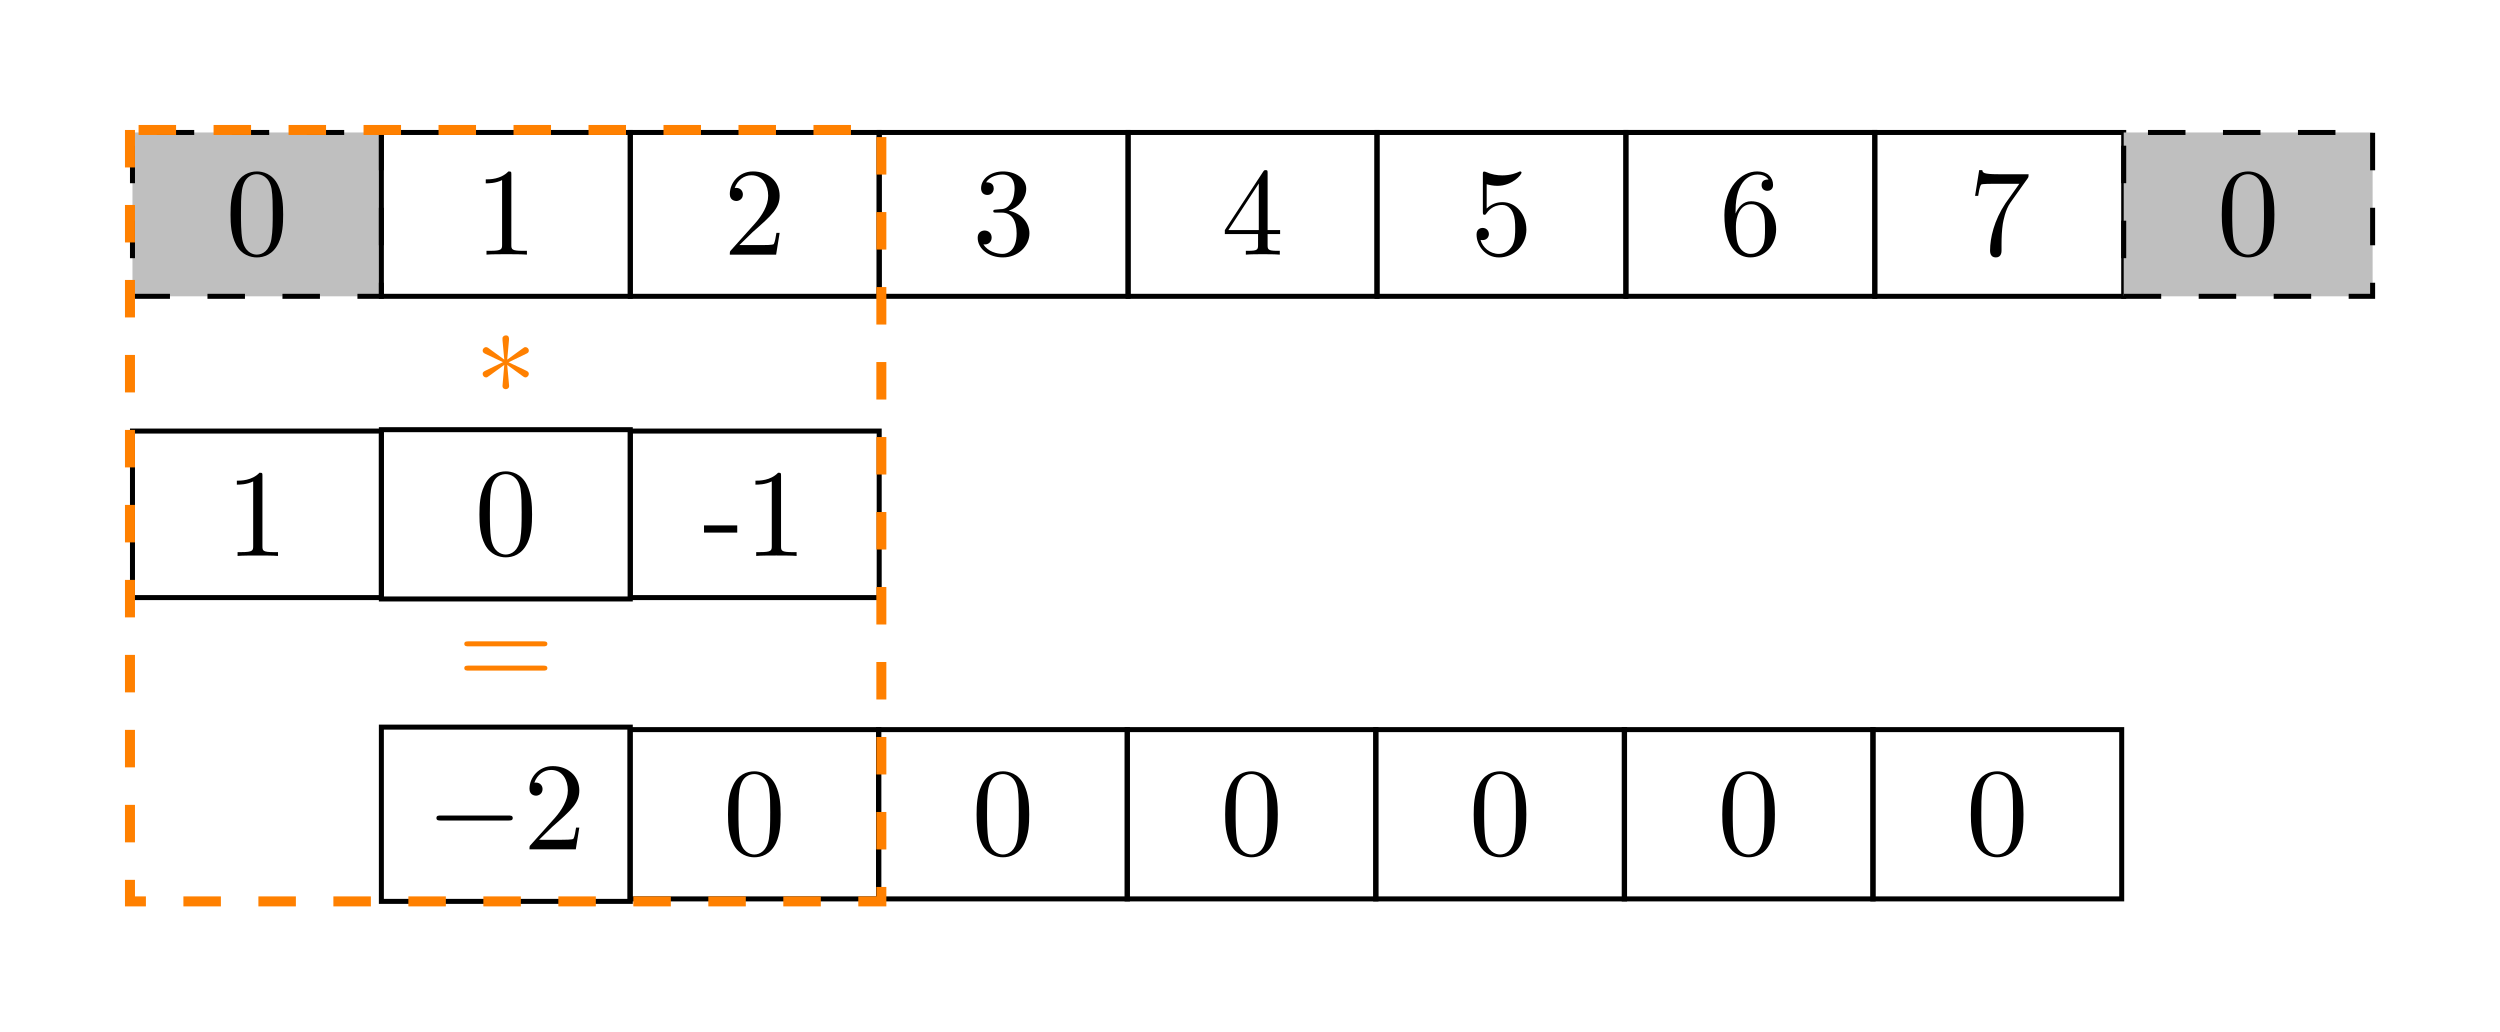
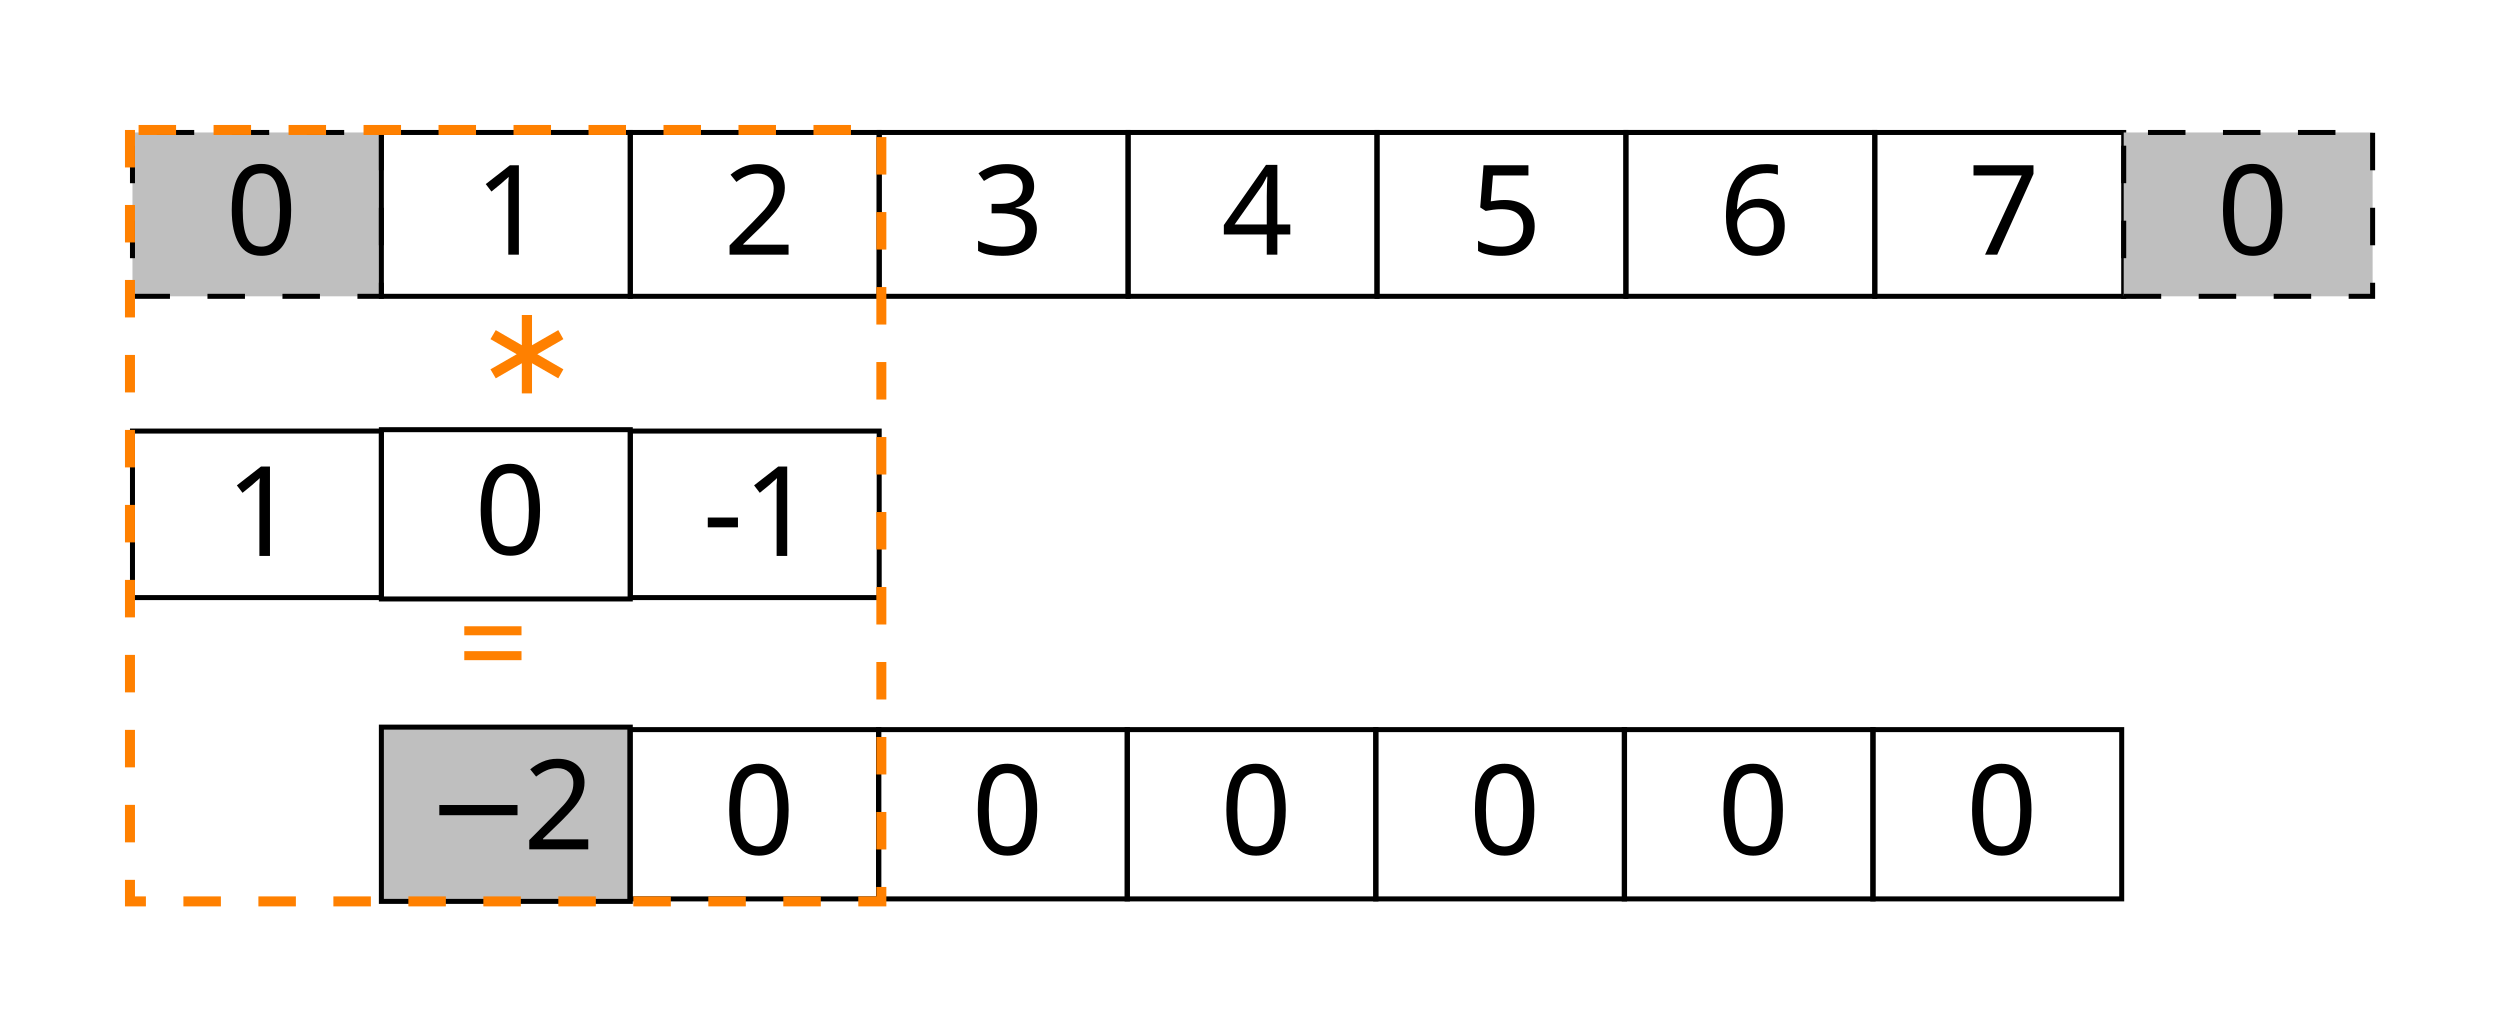
- <svg xmlns="http://www.w3.org/2000/svg" version="1.1" id="svg1" width="265.733" height="109.627" viewBox="0 0 265.733 109.627">
-   <defs id="defs1" />
-   <g id="g1">
-     <path id="path1" d="M -9.921,-6.531 H 9.921 V 6.531 H -9.921 Z" style="fill:#bfbfbf;fill-opacity:1;fill-rule:nonzero;stroke:#000000;stroke-width:0.399;stroke-linecap:butt;stroke-linejoin:miter;stroke-miterlimit:10;stroke-dasharray:2.989, 2.989;stroke-dashoffset:0;stroke-opacity:1" transform="matrix(1.333333,0,0,-1.333333,27.30933,22.788)" />
-     <path id="path2" d="m 4.582,-3.189 c 0,-0.797 -0.047,-1.594 -0.398,-2.332 -0.457,-0.961 -1.277,-1.113 -1.688,-1.113 -0.598,0 -1.336,0.258 -1.734,1.184 -0.328,0.691 -0.375,1.465 -0.375,2.262 0,0.75 0.047,1.641 0.445,2.402 0.434,0.809 1.16,1.008 1.652,1.008 0.539,0 1.289,-0.211 1.734,-1.16 C 4.535,-1.63 4.582,-2.404 4.582,-3.189 Z m -2.098,3.187 c -0.387,0 -0.984,-0.246 -1.16,-1.207 -0.105,-0.598 -0.105,-1.512 -0.105,-2.098 0,-0.645 0,-1.301 0.082,-1.84 0.188,-1.184 0.926,-1.266 1.184,-1.266 0.328,0 0.984,0.176 1.172,1.16 0.094,0.562 0.094,1.312 0.094,1.945 0,0.75 0,1.418 -0.105,2.062 -0.152,0.937 -0.715,1.242 -1.16,1.242 z m 0,0" style="fill:#000000;fill-opacity:1;fill-rule:nonzero;stroke:none" aria-label="0" transform="matrix(1.333333,0,0,1.333333,23.988,27.068)" />
-     <path id="path3" d="M 9.921,-6.531 H 29.764 V 6.531 H 9.921 Z" style="fill:none;stroke:#000000;stroke-width:0.399;stroke-linecap:butt;stroke-linejoin:miter;stroke-miterlimit:10;stroke-dasharray:none;stroke-opacity:1" transform="matrix(1.333333,0,0,-1.333333,27.30933,22.788)" />
-     <path id="path4" d="m 2.93,-6.376 c 0,-0.234 0,-0.258 -0.234,-0.258 -0.609,0.633 -1.488,0.633 -1.805,0.633 v 0.316 c 0.199,0 0.785,0 1.301,-0.258 v 5.156 c 0,0.352 -0.035,0.48 -0.926,0.48 H 0.949 v 0.305 C 1.301,-0.036 2.156,-0.036 2.555,-0.036 c 0.398,0 1.266,0 1.617,0.035 v -0.305 H 3.855 c -0.902,0 -0.926,-0.117 -0.926,-0.48 z m 0,0" style="fill:#000000;fill-opacity:1;fill-rule:nonzero;stroke:none" aria-label="1" transform="matrix(1.333333,0,0,1.333333,50.44533,27.068)" />
-     <path id="path5" d="M 29.764,-6.531 H 49.607 V 6.531 H 29.764 Z" style="fill:none;stroke:#000000;stroke-width:0.399;stroke-linecap:butt;stroke-linejoin:miter;stroke-miterlimit:10;stroke-dasharray:none;stroke-opacity:1" transform="matrix(1.333333,0,0,-1.333333,27.30933,22.788)" />
-     <path id="path6" d="M 1.265,-0.763 2.32,-1.794 c 1.559,-1.371 2.156,-1.91 2.156,-2.906 0,-1.137 -0.902,-1.934 -2.121,-1.934 -1.125,0 -1.852,0.914 -1.852,1.805 0,0.551 0.492,0.551 0.527,0.551 0.164,0 0.516,-0.117 0.516,-0.527 0,-0.258 -0.188,-0.516 -0.527,-0.516 -0.082,0 -0.105,0 -0.129,0.012 C 1.113,-5.954 1.652,-6.329 2.226,-6.329 c 0.914,0 1.336,0.809 1.336,1.629 0,0.797 -0.492,1.582 -1.043,2.203 L 0.609,-0.364 C 0.504,-0.259 0.504,-0.236 0.504,-0.001 H 4.195 l 0.281,-1.734 H 4.219 c -0.047,0.305 -0.117,0.738 -0.211,0.891 -0.07,0.082 -0.727,0.082 -0.949,0.082 z m 0,0" style="fill:#000000;fill-opacity:1;fill-rule:nonzero;stroke:none" aria-label="2" transform="matrix(1.333333,0,0,1.333333,76.90267,27.068)" />
-     <path id="path7" d="M 49.607,-6.531 H 69.449 V 6.531 H 49.607 Z" style="fill:none;stroke:#000000;stroke-width:0.399;stroke-linecap:butt;stroke-linejoin:miter;stroke-miterlimit:10;stroke-dasharray:none;stroke-opacity:1" transform="matrix(1.333333,0,0,-1.333333,27.30933,22.788)" />
-     <path id="path8" d="m 2.895,-3.505 c 0.809,-0.27 1.395,-0.973 1.395,-1.758 0,-0.82 -0.879,-1.371 -1.84,-1.371 -1.008,0 -1.758,0.598 -1.758,1.348 0,0.34 0.211,0.527 0.504,0.527 0.305,0 0.504,-0.223 0.504,-0.516 0,-0.492 -0.469,-0.492 -0.609,-0.492 0.305,-0.492 0.961,-0.621 1.324,-0.621 0.41,0 0.949,0.223 0.949,1.113 0,0.129 -0.012,0.703 -0.27,1.137 -0.305,0.48 -0.645,0.516 -0.891,0.516 -0.082,0.012 -0.316,0.035 -0.387,0.035 -0.082,0.012 -0.152,0.023 -0.152,0.117 0,0.117 0.07,0.117 0.234,0.117 h 0.445 c 0.809,0 1.184,0.668 1.184,1.652 0,1.348 -0.691,1.641 -1.125,1.641 -0.434,0 -1.172,-0.176 -1.523,-0.762 0.352,0.059 0.656,-0.164 0.656,-0.539 0,-0.363 -0.27,-0.562 -0.562,-0.562 -0.234,0 -0.551,0.141 -0.551,0.574 0,0.914 0.926,1.57 2.004,1.57 1.219,0 2.121,-0.914 2.121,-1.922 0,-0.82 -0.621,-1.594 -1.652,-1.805 z m 0,0" style="fill:#000000;fill-opacity:1;fill-rule:nonzero;stroke:none" aria-label="3" transform="matrix(1.333333,0,0,1.333333,103.3587,27.068)" />
-     <path id="path9" d="M 69.449,-6.531 H 89.292 V 6.531 H 69.449 Z" style="fill:none;stroke:#000000;stroke-width:0.399;stroke-linecap:butt;stroke-linejoin:miter;stroke-miterlimit:10;stroke-dasharray:none;stroke-opacity:1" transform="matrix(1.333333,0,0,-1.333333,27.30933,22.788)" />
-     <path id="path10" d="m 2.93,-1.642 v 0.867 c 0,0.352 -0.023,0.469 -0.762,0.469 H 1.957 v 0.305 c 0.41,-0.035 0.938,-0.035 1.348,-0.035 0.422,0 0.949,0 1.359,0.035 v -0.305 H 4.453 c -0.738,0 -0.762,-0.117 -0.762,-0.469 V -1.642 H 4.688 V -1.958 H 3.692 v -4.523 c 0,-0.199 0,-0.258 -0.152,-0.258 -0.094,0 -0.117,0 -0.199,0.117 l -3.059,4.664 v 0.316 z m 0.059,-0.316 H 0.563 L 2.989,-5.673 Z m 0,0" style="fill:#000000;fill-opacity:1;fill-rule:nonzero;stroke:none" aria-label="4" transform="matrix(1.333333,0,0,1.333333,129.816,27.068)" />
-     <path id="path11" d="m 89.292,-6.531 h 19.843 V 6.531 H 89.292 Z" style="fill:none;stroke:#000000;stroke-width:0.399;stroke-linecap:butt;stroke-linejoin:miter;stroke-miterlimit:10;stroke-dasharray:none;stroke-opacity:1" transform="matrix(1.333333,0,0,-1.333333,27.30933,22.788)" />
-     <path id="path12" d="m 4.477,-2.005 c 0,-1.184 -0.82,-2.18 -1.898,-2.18 -0.48,0 -0.902,0.164 -1.266,0.504 v -1.934 c 0.199,0.059 0.527,0.129 0.844,0.129 1.23,0 1.934,-0.914 1.934,-1.043 0,-0.059 -0.035,-0.105 -0.105,-0.105 -0.012,0 -0.035,0 -0.082,0.023 -0.199,0.094 -0.68,0.293 -1.348,0.293 -0.398,0 -0.855,-0.07 -1.324,-0.281 -0.082,-0.023 -0.105,-0.023 -0.129,-0.023 -0.094,0 -0.094,0.082 -0.094,0.234 v 2.953 c 0,0.176 0,0.258 0.141,0.258 0.07,0 0.082,-0.035 0.129,-0.094 0.105,-0.152 0.48,-0.691 1.277,-0.691 0.527,0 0.773,0.457 0.855,0.633 0.152,0.375 0.176,0.762 0.176,1.254 0,0.352 0,0.949 -0.234,1.371 -0.246,0.387 -0.609,0.645 -1.066,0.645 -0.727,0 -1.301,-0.527 -1.465,-1.113 0.023,0.012 0.059,0.012 0.164,0.012 0.328,0 0.504,-0.246 0.504,-0.48 0,-0.246 -0.176,-0.492 -0.504,-0.492 -0.141,0 -0.48,0.07 -0.48,0.527 0,0.855 0.68,1.828 1.793,1.828 1.16,0 2.18,-0.961 2.18,-2.227 z m 0,0" style="fill:#000000;fill-opacity:1;fill-rule:nonzero;stroke:none" aria-label="5" transform="matrix(1.333333,0,0,1.333333,156.2733,27.068)" />
-     <path id="path13" d="M 109.135,-6.531 H 128.977 V 6.531 h -19.843 z" style="fill:none;stroke:#000000;stroke-width:0.399;stroke-linecap:butt;stroke-linejoin:miter;stroke-miterlimit:10;stroke-dasharray:none;stroke-opacity:1" transform="matrix(1.333333,0,0,-1.333333,27.30933,22.788)" />
-     <path id="path14" d="m 1.313,-3.271 v -0.234 c 0,-2.52 1.242,-2.883 1.746,-2.883 0.234,0 0.656,0.059 0.879,0.398 -0.152,0 -0.551,0 -0.551,0.445 0,0.316 0.234,0.457 0.457,0.457 0.164,0 0.457,-0.082 0.457,-0.469 0,-0.598 -0.434,-1.078 -1.266,-1.078 -1.277,0 -2.613,1.289 -2.613,3.48 0,2.66 1.148,3.375 2.074,3.375 1.113,0 2.051,-0.938 2.051,-2.25 0,-1.266 -0.879,-2.227 -1.992,-2.227 -0.668,0 -1.043,0.504 -1.242,0.984 z m 1.184,3.211 c -0.621,0 -0.926,-0.598 -0.984,-0.75 C 1.337,-1.279 1.337,-2.075 1.337,-2.251 c 0,-0.773 0.316,-1.77 1.219,-1.77 0.152,0 0.609,0 0.926,0.609 0.176,0.375 0.176,0.879 0.176,1.371 0,0.48 0,0.973 -0.164,1.336 -0.305,0.598 -0.762,0.645 -0.996,0.645 z m 0,0" style="fill:#000000;fill-opacity:1;fill-rule:nonzero;stroke:none" aria-label="6" transform="matrix(1.333333,0,0,1.333333,182.7293,27.068)" />
-     <path id="path15" d="m 128.977,-6.531 h 19.843 V 6.531 H 128.977 Z" style="fill:none;stroke:#000000;stroke-width:0.399;stroke-linecap:butt;stroke-linejoin:miter;stroke-miterlimit:10;stroke-dasharray:none;stroke-opacity:1" transform="matrix(1.333333,0,0,-1.333333,27.30933,22.788)" />
-     <path id="path16" d="M 4.747,-6.072 C 4.829,-6.189 4.829,-6.212 4.829,-6.411 H 2.415 c -1.219,0 -1.242,-0.129 -1.277,-0.328 H 0.891 l -0.328,2.051 h 0.246 c 0.023,-0.152 0.117,-0.785 0.246,-0.902 0.07,-0.059 0.844,-0.059 0.973,-0.059 h 2.062 C 3.985,-5.486 3.2,-4.407 2.977,-4.079 c -0.891,1.348 -1.219,2.73 -1.219,3.75 0,0.094 0,0.551 0.457,0.551 0.457,0 0.457,-0.457 0.457,-0.551 v -0.504 c 0,-0.551 0.023,-1.102 0.105,-1.641 0.047,-0.223 0.176,-1.078 0.621,-1.699 z m 0,0" style="fill:#000000;fill-opacity:1;fill-rule:nonzero;stroke:none" aria-label="7" transform="matrix(1.333333,0,0,1.333333,209.1867,27.068)" />
-     <path id="path17" d="m 148.82,-6.531 h 19.843 V 6.531 h -19.843 z" style="fill:#bfbfbf;fill-opacity:1;fill-rule:nonzero;stroke:#000000;stroke-width:0.399;stroke-linecap:butt;stroke-linejoin:miter;stroke-miterlimit:10;stroke-dasharray:2.989, 2.989;stroke-dashoffset:0;stroke-opacity:1" transform="matrix(1.333333,0,0,-1.333333,27.30933,22.788)" />
-     <path id="path18" d="m 4.582,-3.189 c 0,-0.797 -0.047,-1.594 -0.398,-2.332 -0.457,-0.961 -1.277,-1.113 -1.688,-1.113 -0.598,0 -1.336,0.258 -1.734,1.184 -0.328,0.691 -0.375,1.465 -0.375,2.262 0,0.75 0.047,1.641 0.445,2.402 0.434,0.809 1.16,1.008 1.652,1.008 0.539,0 1.289,-0.211 1.734,-1.16 C 4.536,-1.63 4.582,-2.404 4.582,-3.189 Z m -2.098,3.187 c -0.387,0 -0.984,-0.246 -1.16,-1.207 -0.105,-0.598 -0.105,-1.512 -0.105,-2.098 0,-0.645 0,-1.301 0.082,-1.84 0.188,-1.184 0.926,-1.266 1.184,-1.266 0.328,0 0.984,0.176 1.172,1.16 0.094,0.562 0.094,1.312 0.094,1.945 0,0.75 0,1.418 -0.105,2.062 -0.152,0.937 -0.715,1.242 -1.16,1.242 z m 0,0" style="fill:#000000;fill-opacity:1;fill-rule:nonzero;stroke:none" aria-label="0" transform="matrix(1.333333,0,0,1.333333,235.644,27.068)" />
-     <path id="path19" d="M -9.921,-30.549 H 9.921 v 13.276 H -9.921 Z" style="fill:none;stroke:#000000;stroke-width:0.399;stroke-linecap:butt;stroke-linejoin:miter;stroke-miterlimit:10;stroke-dasharray:none;stroke-opacity:1" transform="matrix(1.333333,0,0,-1.333333,27.30933,22.788)" />
-     <path id="path20" d="M 4.172,0.001 V -0.303 H 3.856 c -0.902,0 -0.926,-0.117 -0.926,-0.48 V -6.374 c 0,-0.234 0,-0.258 -0.234,-0.258 -0.609,0.633 -1.488,0.633 -1.805,0.633 v 0.316 c 0.199,0 0.785,0 1.301,-0.258 v 5.156 c 0,0.352 -0.035,0.48 -0.926,0.48 H 0.949 V 0.001 C 1.301,-0.034 2.156,-0.034 2.555,-0.034 c 0.398,0 1.266,0 1.617,0.035 z m 0,0" style="fill:#000000;fill-opacity:1;fill-rule:nonzero;stroke:none" aria-label="1" transform="matrix(1.333333,0,0,1.333333,23.988,59.092)" />
-     <path id="path21" d="m 9.921,-30.658 h 19.843 v 13.495 H 9.921 Z" style="fill:none;stroke:#000000;stroke-width:0.399;stroke-linecap:butt;stroke-linejoin:miter;stroke-miterlimit:10;stroke-dasharray:none;stroke-opacity:1" transform="matrix(1.333333,0,0,-1.333333,27.30933,22.788)" />
-     <path id="path22" d="m 4.582,-3.189 c 0,-0.797 -0.047,-1.594 -0.398,-2.332 -0.457,-0.961 -1.277,-1.113 -1.688,-1.113 -0.598,0 -1.336,0.258 -1.734,1.184 -0.328,0.691 -0.375,1.465 -0.375,2.262 0,0.75 0.047,1.641 0.445,2.402 0.434,0.809 1.16,1.008 1.652,1.008 0.539,0 1.289,-0.211 1.734,-1.16 C 4.535,-1.63 4.582,-2.403 4.582,-3.189 Z M 3.75,-3.306 c 0,0.75 0,1.418 -0.105,2.062 -0.152,0.937 -0.715,1.242 -1.16,1.242 -0.387,0 -0.984,-0.246 -1.16,-1.207 -0.105,-0.598 -0.105,-1.512 -0.105,-2.098 0,-0.645 0,-1.301 0.082,-1.84 0.188,-1.184 0.926,-1.266 1.184,-1.266 0.328,0 0.984,0.176 1.172,1.16 0.094,0.562 0.094,1.312 0.094,1.945 z m 0,0" style="fill:#000000;fill-opacity:1;fill-rule:nonzero;stroke:none" aria-label="0" transform="matrix(1.333333,0,0,1.333333,50.44533,58.94667)" />
-     <path id="path23" d="m 29.764,-30.549 h 19.843 v 13.276 H 29.764 Z" style="fill:none;stroke:#000000;stroke-width:0.399;stroke-linecap:butt;stroke-linejoin:miter;stroke-miterlimit:10;stroke-dasharray:none;stroke-opacity:1" transform="matrix(1.333333,0,0,-1.333333,27.30933,22.788)" />
-     <path id="path24" d="M 2.754,-1.862 V -2.436 H 0.106 v 0.574 z m 4.734,1.863 V -0.303 H 7.172 c -0.902,0 -0.926,-0.117 -0.926,-0.48 V -6.374 c 0,-0.234 0,-0.258 -0.234,-0.258 -0.609,0.633 -1.488,0.633 -1.805,0.633 v 0.316 c 0.199,0 0.785,0 1.301,-0.258 v 5.156 c 0,0.352 -0.035,0.48 -0.926,0.48 H 4.266 v 0.305 c 0.352,-0.035 1.207,-0.035 1.605,-0.035 0.398,0 1.266,0 1.617,0.035 z m 0,0" style="fill:#000000;fill-opacity:1;fill-rule:nonzero;stroke:none" aria-label="-1" transform="matrix(1.333333,0,0,1.333333,74.69067,59.092)" />
-     <path id="path25" d="m 9.921,-54.767 h 19.843 v 13.892 H 9.921 Z" style="fill:none;stroke:#000000;stroke-width:0.399;stroke-linecap:butt;stroke-linejoin:miter;stroke-miterlimit:10;stroke-dasharray:none;stroke-opacity:1" transform="matrix(1.333333,0,0,-1.333333,27.30933,22.788)" />
-     <g id="g25" aria-label="−2" transform="matrix(1.333333,0,0,1.333333,45.28,90.276)">
-       <path id="path26" d="m 6.563,-2.296 c 0.176,0 0.352,0 0.352,-0.199 0,-0.199 -0.176,-0.199 -0.352,-0.199 h -5.391 c -0.164,0 -0.34,0 -0.34,0.199 0,0.199 0.176,0.199 0.34,0.199 z m 0,0" style="fill:#000000;fill-opacity:1;fill-rule:nonzero;stroke:none" />
-       <path id="path27" d="M 9.013,-0.761 10.067,-1.792 c 1.559,-1.371 2.156,-1.91 2.156,-2.906 0,-1.137 -0.902,-1.934 -2.121,-1.934 -1.125,0 -1.852,0.914 -1.852,1.805 0,0.551 0.492,0.551 0.527,0.551 0.164,0 0.516,-0.117 0.516,-0.527 0,-0.258 -0.188,-0.516 -0.527,-0.516 -0.082,0 -0.105,0 -0.129,0.012 0.223,-0.645 0.762,-1.02 1.336,-1.02 0.914,0 1.336,0.809 1.336,1.629 0,0.797 -0.492,1.582 -1.043,2.203 L 8.356,-0.362 C 8.251,-0.257 8.251,-0.233 8.251,0.001 h 3.691 l 0.281,-1.734 h -0.258 c -0.047,0.305 -0.117,0.738 -0.211,0.891 -0.07,0.082 -0.727,0.082 -0.949,0.082 z m 0,0" style="fill:#000000;fill-opacity:1;fill-rule:nonzero;stroke:none" />
+ <svg xmlns="http://www.w3.org/2000/svg" version="1.1" id="svg2" xml:space="preserve" width="265.733" height="109.627" viewBox="0 0 265.733 109.627">
+   <defs id="defs6" />
+   <g id="g8" transform="matrix(1.333333,0,0,-1.333333,0,109.6267)">
+     <g id="g10" transform="translate(72,10.22)">
+       <g id="g12" transform="translate(-51.518,54.909)">
+         <g id="g14">
+           <g id="g16" />
+           <g id="g18">
+             <g id="g20">
+               <g id="g22">
+                 <path d="M -9.921,-6.531 H 9.921 V 6.531 H -9.921 Z" style="fill:#bfbfbf;fill-opacity:1;fill-rule:nonzero;stroke:#000000;stroke-width:0.399;stroke-linecap:butt;stroke-linejoin:miter;stroke-miterlimit:10;stroke-dasharray:2.989, 2.989;stroke-dashoffset:0;stroke-opacity:1" id="path24" />
+               </g>
+               <g id="g26">
+                 <g id="g28" transform="scale(-1)">
+                   <g id="g30" />
+                   <g id="g32" transform="rotate(180,-25.759,27.4545)">
+                     <g id="g34" />
+                     <g id="g36" transform="translate(-2.491,-3.21)">
+                       <text transform="matrix(1,0,0,-1,-51.518,54.909)" style="font-variant:normal;font-weight:normal;font-size:9.963px;font-family:CMR10;-inkscape-font-specification:CMR10;writing-mode:lr-tb;fill:#000000;fill-opacity:1;fill-rule:nonzero;stroke:none" id="text40">
+                         <tspan x="0" y="0" id="tspan38">0</tspan>
+                       </text>
+                     </g>
+                     <g id="g42" transform="translate(-51.518,54.909)" />
+                   </g>
+                 </g>
+               </g>
+             </g>
+             <g id="g44">
+               <path d="M 9.921,-6.531 H 29.764 V 6.531 H 9.921 Z" style="fill:none;stroke:#000000;stroke-width:0.399;stroke-linecap:butt;stroke-linejoin:miter;stroke-miterlimit:10;stroke-dasharray:none;stroke-opacity:1" id="path46" />
+               <g id="g48">
+                 <g id="g50" transform="scale(-1)">
+                   <g id="g52" />
+                   <g id="g54" transform="rotate(180,-25.759,27.4545)">
+                     <g id="g56" />
+                     <g id="g58" transform="translate(17.352,-3.21)">
+                       <text transform="matrix(1,0,0,-1,-51.518,54.909)" style="font-variant:normal;font-weight:normal;font-size:9.963px;font-family:CMR10;-inkscape-font-specification:CMR10;writing-mode:lr-tb;fill:#000000;fill-opacity:1;fill-rule:nonzero;stroke:none" id="text62">
+                         <tspan x="0" y="0" id="tspan60">1</tspan>
+                       </text>
+                     </g>
+                     <g id="g64" transform="translate(-51.518,54.909)" />
+                   </g>
+                 </g>
+               </g>
+             </g>
+             <g id="g66">
+               <path d="M 29.764,-6.531 H 49.607 V 6.531 H 29.764 Z" style="fill:none;stroke:#000000;stroke-width:0.399;stroke-linecap:butt;stroke-linejoin:miter;stroke-miterlimit:10;stroke-dasharray:none;stroke-opacity:1" id="path68" />
+               <g id="g70">
+                 <g id="g72" transform="scale(-1)">
+                   <g id="g74" />
+                   <g id="g76" transform="rotate(180,-25.759,27.4545)">
+                     <g id="g78" />
+                     <g id="g80" transform="translate(37.195,-3.21)">
+                       <text transform="matrix(1,0,0,-1,-51.518,54.909)" style="font-variant:normal;font-weight:normal;font-size:9.963px;font-family:CMR10;-inkscape-font-specification:CMR10;writing-mode:lr-tb;fill:#000000;fill-opacity:1;fill-rule:nonzero;stroke:none" id="text84">
+                         <tspan x="0" y="0" id="tspan82">2</tspan>
+                       </text>
+                     </g>
+                     <g id="g86" transform="translate(-51.518,54.909)" />
+                   </g>
+                 </g>
+               </g>
+             </g>
+             <g id="g88">
+               <path d="M 49.607,-6.531 H 69.449 V 6.531 H 49.607 Z" style="fill:none;stroke:#000000;stroke-width:0.399;stroke-linecap:butt;stroke-linejoin:miter;stroke-miterlimit:10;stroke-dasharray:none;stroke-opacity:1" id="path90" />
+               <g id="g92">
+                 <g id="g94" transform="scale(-1)">
+                   <g id="g96" />
+                   <g id="g98" transform="rotate(180,-25.759,27.4545)">
+                     <g id="g100" />
+                     <g id="g102" transform="translate(57.037,-3.21)">
+                       <text transform="matrix(1,0,0,-1,-51.518,54.909)" style="font-variant:normal;font-weight:normal;font-size:9.963px;font-family:CMR10;-inkscape-font-specification:CMR10;writing-mode:lr-tb;fill:#000000;fill-opacity:1;fill-rule:nonzero;stroke:none" id="text106">
+                         <tspan x="0" y="0" id="tspan104">3</tspan>
+                       </text>
+                     </g>
+                     <g id="g108" transform="translate(-51.518,54.909)" />
+                   </g>
+                 </g>
+               </g>
+             </g>
+             <g id="g110">
+               <path d="M 69.449,-6.531 H 89.292 V 6.531 H 69.449 Z" style="fill:none;stroke:#000000;stroke-width:0.399;stroke-linecap:butt;stroke-linejoin:miter;stroke-miterlimit:10;stroke-dasharray:none;stroke-opacity:1" id="path112" />
+               <g id="g114">
+                 <g id="g116" transform="scale(-1)">
+                   <g id="g118" />
+                   <g id="g120" transform="rotate(180,-25.759,27.4545)">
+                     <g id="g122" />
+                     <g id="g124" transform="translate(76.88,-3.21)">
+                       <text transform="matrix(1,0,0,-1,-51.518,54.909)" style="font-variant:normal;font-weight:normal;font-size:9.963px;font-family:CMR10;-inkscape-font-specification:CMR10;writing-mode:lr-tb;fill:#000000;fill-opacity:1;fill-rule:nonzero;stroke:none" id="text128">
+                         <tspan x="0" y="0" id="tspan126">4</tspan>
+                       </text>
+                     </g>
+                     <g id="g130" transform="translate(-51.518,54.909)" />
+                   </g>
+                 </g>
+               </g>
+             </g>
+             <g id="g132">
+               <path d="m 89.292,-6.531 h 19.843 V 6.531 H 89.292 Z" style="fill:none;stroke:#000000;stroke-width:0.399;stroke-linecap:butt;stroke-linejoin:miter;stroke-miterlimit:10;stroke-dasharray:none;stroke-opacity:1" id="path134" />
+               <g id="g136">
+                 <g id="g138" transform="scale(-1)">
+                   <g id="g140" />
+                   <g id="g142" transform="rotate(180,-25.759,27.4545)">
+                     <g id="g144" />
+                     <g id="g146" transform="translate(96.723,-3.21)">
+                       <text transform="matrix(1,0,0,-1,-51.518,54.909)" style="font-variant:normal;font-weight:normal;font-size:9.963px;font-family:CMR10;-inkscape-font-specification:CMR10;writing-mode:lr-tb;fill:#000000;fill-opacity:1;fill-rule:nonzero;stroke:none" id="text150">
+                         <tspan x="0" y="0" id="tspan148">5</tspan>
+                       </text>
+                     </g>
+                     <g id="g152" transform="translate(-51.518,54.909)" />
+                   </g>
+                 </g>
+               </g>
+             </g>
+             <g id="g154">
+               <path d="M 109.135,-6.531 H 128.977 V 6.531 h -19.843 z" style="fill:none;stroke:#000000;stroke-width:0.399;stroke-linecap:butt;stroke-linejoin:miter;stroke-miterlimit:10;stroke-dasharray:none;stroke-opacity:1" id="path156" />
+               <g id="g158">
+                 <g id="g160" transform="scale(-1)">
+                   <g id="g162" />
+                   <g id="g164" transform="rotate(180,-25.759,27.4545)">
+                     <g id="g166" />
+                     <g id="g168" transform="translate(116.565,-3.21)">
+                       <text transform="matrix(1,0,0,-1,-51.518,54.909)" style="font-variant:normal;font-weight:normal;font-size:9.963px;font-family:CMR10;-inkscape-font-specification:CMR10;writing-mode:lr-tb;fill:#000000;fill-opacity:1;fill-rule:nonzero;stroke:none" id="text172">
+                         <tspan x="0" y="0" id="tspan170">6</tspan>
+                       </text>
+                     </g>
+                     <g id="g174" transform="translate(-51.518,54.909)" />
+                   </g>
+                 </g>
+               </g>
+             </g>
+             <g id="g176">
+               <path d="m 128.977,-6.531 h 19.843 V 6.531 H 128.977 Z" style="fill:none;stroke:#000000;stroke-width:0.399;stroke-linecap:butt;stroke-linejoin:miter;stroke-miterlimit:10;stroke-dasharray:none;stroke-opacity:1" id="path178" />
+               <g id="g180">
+                 <g id="g182" transform="scale(-1)">
+                   <g id="g184" />
+                   <g id="g186" transform="rotate(180,-25.759,27.4545)">
+                     <g id="g188" />
+                     <g id="g190" transform="translate(136.408,-3.21)">
+                       <text transform="matrix(1,0,0,-1,-51.518,54.909)" style="font-variant:normal;font-weight:normal;font-size:9.963px;font-family:CMR10;-inkscape-font-specification:CMR10;writing-mode:lr-tb;fill:#000000;fill-opacity:1;fill-rule:nonzero;stroke:none" id="text194">
+                         <tspan x="0" y="0" id="tspan192">7</tspan>
+                       </text>
+                     </g>
+                     <g id="g196" transform="translate(-51.518,54.909)" />
+                   </g>
+                 </g>
+               </g>
+             </g>
+             <g id="g198">
+               <g id="g200">
+                 <path d="m 148.82,-6.531 h 19.843 V 6.531 h -19.843 z" style="fill:#bfbfbf;fill-opacity:1;fill-rule:nonzero;stroke:#000000;stroke-width:0.399;stroke-linecap:butt;stroke-linejoin:miter;stroke-miterlimit:10;stroke-dasharray:2.989, 2.989;stroke-dashoffset:0;stroke-opacity:1" id="path202" />
+               </g>
+               <g id="g204">
+                 <g id="g206" transform="scale(-1)">
+                   <g id="g208" />
+                   <g id="g210" transform="rotate(180,-25.759,27.4545)">
+                     <g id="g212" />
+                     <g id="g214" transform="translate(156.251,-3.21)">
+                       <text transform="matrix(1,0,0,-1,-51.518,54.909)" style="font-variant:normal;font-weight:normal;font-size:9.963px;font-family:CMR10;-inkscape-font-specification:CMR10;writing-mode:lr-tb;fill:#000000;fill-opacity:1;fill-rule:nonzero;stroke:none" id="text218">
+                         <tspan x="0" y="0" id="tspan216">0</tspan>
+                       </text>
+                     </g>
+                     <g id="g220" transform="translate(-51.518,54.909)" />
+                   </g>
+                 </g>
+               </g>
+             </g>
+             <g id="g222">
+               <path d="M -9.921,-30.549 H 9.921 v 13.276 H -9.921 Z" style="fill:none;stroke:#000000;stroke-width:0.399;stroke-linecap:butt;stroke-linejoin:miter;stroke-miterlimit:10;stroke-dasharray:none;stroke-opacity:1" id="path224" />
+               <g id="g226">
+                 <g id="g228" transform="scale(-1)">
+                   <g id="g230" />
+                   <g id="g232" transform="rotate(180,-25.759,27.4545)">
+                     <g id="g234" />
+                     <g id="g236" transform="translate(-2.491,-27.228)">
+                       <text transform="matrix(1,0,0,-1,-51.518,54.909)" style="font-variant:normal;font-size:9.963px;font-family:LMRoman10-Regular-Identity;-inkscape-font-specification:LMRoman10-Regular-Identity-H;writing-mode:lr-tb;fill:#000000;fill-opacity:1;fill-rule:nonzero;stroke:none" id="text240">
+                         <tspan x="0" y="0" id="tspan238">1</tspan>
+                       </text>
+                     </g>
+                     <g id="g242" transform="translate(-51.518,54.909)" />
+                   </g>
+                 </g>
+               </g>
+             </g>
+             <g id="g244">
+               <path d="m 9.921,-30.658 h 19.843 v 13.495 H 9.921 Z" style="fill:none;stroke:#000000;stroke-width:0.399;stroke-linecap:butt;stroke-linejoin:miter;stroke-miterlimit:10;stroke-dasharray:none;stroke-opacity:1" id="path246" />
+               <g id="g248">
+                 <g id="g250" transform="scale(-1)">
+                   <g id="g252" />
+                   <g id="g254" transform="rotate(180,-25.759,27.4545)">
+                     <g id="g256" />
+                     <g id="g258" transform="translate(17.352,-27.119)">
+                       <text transform="matrix(1,0,0,-1,-51.518,54.909)" style="font-variant:normal;font-size:9.963px;font-family:LMRoman10-Regular-Identity;-inkscape-font-specification:LMRoman10-Regular-Identity-H;writing-mode:lr-tb;fill:#000000;fill-opacity:1;fill-rule:nonzero;stroke:none" id="text262">
+                         <tspan x="0" y="0" id="tspan260">0</tspan>
+                       </text>
+                     </g>
+                     <g id="g264" transform="translate(-51.518,54.909)" />
+                   </g>
+                 </g>
+               </g>
+             </g>
+             <g id="g266">
+               <path d="m 29.764,-30.549 h 19.843 v 13.276 H 29.764 Z" style="fill:none;stroke:#000000;stroke-width:0.399;stroke-linecap:butt;stroke-linejoin:miter;stroke-miterlimit:10;stroke-dasharray:none;stroke-opacity:1" id="path268" />
+               <g id="g270">
+                 <g id="g272" transform="scale(-1)">
+                   <g id="g274" />
+                   <g id="g276" transform="rotate(180,-25.759,27.4545)">
+                     <g id="g278" />
+                     <g id="g280" transform="translate(35.536,-27.228)">
+                       <text transform="matrix(1,0,0,-1,-51.518,54.909)" style="font-variant:normal;font-size:9.963px;font-family:LMRoman10-Regular-Identity;-inkscape-font-specification:LMRoman10-Regular-Identity-H;writing-mode:lr-tb;fill:#000000;fill-opacity:1;fill-rule:nonzero;stroke:none" id="text284">
+                         <tspan x="0 3.318" y="0" id="tspan282">-1</tspan>
+                       </text>
+                     </g>
+                     <g id="g286" transform="translate(-51.518,54.909)" />
+                   </g>
+                 </g>
+               </g>
+             </g>
+             <g id="g288">
+               <g id="g290">
+                 <path d="m 9.921,-54.767 h 19.843 v 13.892 H 9.921 Z" style="fill:#bfbfbf;fill-opacity:1;fill-rule:nonzero;stroke:#000000;stroke-width:0.399;stroke-linecap:butt;stroke-linejoin:miter;stroke-miterlimit:10;stroke-dasharray:none;stroke-opacity:1" id="path292" />
+               </g>
+               <g id="g294">
+                 <g id="g296" transform="scale(-1)">
+                   <g id="g298" />
+                   <g id="g300" transform="rotate(180,-25.759,27.4545)">
+                     <g id="g302" />
+                     <g id="g304" transform="translate(13.478,-50.616)">
+                       <text transform="matrix(1,0,0,-1,-51.518,54.909)" style="font-style:italic;font-variant:normal;font-weight:normal;font-size:9.963px;font-family:CMSY10;-inkscape-font-specification:CMSY10;writing-mode:lr-tb;fill:#000000;fill-opacity:1;fill-rule:nonzero;stroke:none" id="text308">
+                         <tspan x="0" y="0" id="tspan306">−</tspan>
+                       </text>
+                       <text transform="matrix(1,0,0,-1,-43.77,54.909)" style="font-variant:normal;font-weight:normal;font-size:9.963px;font-family:CMR10;-inkscape-font-specification:CMR10;writing-mode:lr-tb;fill:#000000;fill-opacity:1;fill-rule:nonzero;stroke:none" id="text312">
+                         <tspan x="0" y="0" id="tspan310">2</tspan>
+                       </text>
+                     </g>
+                     <g id="g314" transform="translate(-51.518,54.909)" />
+                   </g>
+                 </g>
+               </g>
+             </g>
+             <g id="g316">
+               <path d="M 29.737,-54.569 H 49.58 v 13.495 H 29.737 Z" style="fill:none;stroke:#000000;stroke-width:0.399;stroke-linecap:butt;stroke-linejoin:miter;stroke-miterlimit:10;stroke-dasharray:none;stroke-opacity:1" id="path318" />
+               <g id="g320">
+                 <g id="g322" transform="scale(-1)">
+                   <g id="g324" />
+                   <g id="g326" transform="rotate(180,-25.759,27.4545)">
+                     <g id="g328" />
+                     <g id="g330" transform="translate(37.168,-51.029)">
+                       <text transform="matrix(1,0,0,-1,-51.518,54.909)" style="font-variant:normal;font-size:9.963px;font-family:LMRoman10-Regular-Identity;-inkscape-font-specification:LMRoman10-Regular-Identity-H;writing-mode:lr-tb;fill:#000000;fill-opacity:1;fill-rule:nonzero;stroke:none" id="text334">
+                         <tspan x="0" y="0" id="tspan332">0</tspan>
+                       </text>
+                     </g>
+                     <g id="g336" transform="translate(-51.518,54.909)" />
+                   </g>
+                 </g>
+               </g>
+             </g>
+             <g id="g338">
+               <path d="m 49.553,-54.569 h 19.843 v 13.495 H 49.553 Z" style="fill:none;stroke:#000000;stroke-width:0.399;stroke-linecap:butt;stroke-linejoin:miter;stroke-miterlimit:10;stroke-dasharray:none;stroke-opacity:1" id="path340" />
+               <g id="g342">
+                 <g id="g344" transform="scale(-1)">
+                   <g id="g346" />
+                   <g id="g348" transform="rotate(180,-25.759,27.4545)">
+                     <g id="g350" />
+                     <g id="g352" transform="translate(56.984,-51.029)">
+                       <text transform="matrix(1,0,0,-1,-51.518,54.909)" style="font-variant:normal;font-size:9.963px;font-family:LMRoman10-Regular-Identity;-inkscape-font-specification:LMRoman10-Regular-Identity-H;writing-mode:lr-tb;fill:#000000;fill-opacity:1;fill-rule:nonzero;stroke:none" id="text356">
+                         <tspan x="0" y="0" id="tspan354">0</tspan>
+                       </text>
+                     </g>
+                     <g id="g358" transform="translate(-51.518,54.909)" />
+                   </g>
+                 </g>
+               </g>
+             </g>
+             <g id="g360">
+               <path d="m 69.369,-54.569 h 19.843 v 13.495 H 69.369 Z" style="fill:none;stroke:#000000;stroke-width:0.399;stroke-linecap:butt;stroke-linejoin:miter;stroke-miterlimit:10;stroke-dasharray:none;stroke-opacity:1" id="path362" />
+               <g id="g364">
+                 <g id="g366" transform="scale(-1)">
+                   <g id="g368" />
+                   <g id="g370" transform="rotate(180,-25.759,27.4545)">
+                     <g id="g372" />
+                     <g id="g374" transform="translate(76.8,-51.029)">
+                       <text transform="matrix(1,0,0,-1,-51.518,54.909)" style="font-variant:normal;font-size:9.963px;font-family:LMRoman10-Regular-Identity;-inkscape-font-specification:LMRoman10-Regular-Identity-H;writing-mode:lr-tb;fill:#000000;fill-opacity:1;fill-rule:nonzero;stroke:none" id="text378">
+                         <tspan x="0" y="0" id="tspan376">0</tspan>
+                       </text>
+                     </g>
+                     <g id="g380" transform="translate(-51.518,54.909)" />
+                   </g>
+                 </g>
+               </g>
+             </g>
+             <g id="g382">
+               <path d="m 89.185,-54.569 h 19.843 v 13.495 H 89.185 Z" style="fill:none;stroke:#000000;stroke-width:0.399;stroke-linecap:butt;stroke-linejoin:miter;stroke-miterlimit:10;stroke-dasharray:none;stroke-opacity:1" id="path384" />
+               <g id="g386">
+                 <g id="g388" transform="scale(-1)">
+                   <g id="g390" />
+                   <g id="g392" transform="rotate(180,-25.759,27.4545)">
+                     <g id="g394" />
+                     <g id="g396" transform="translate(96.616,-51.029)">
+                       <text transform="matrix(1,0,0,-1,-51.518,54.909)" style="font-variant:normal;font-size:9.963px;font-family:LMRoman10-Regular-Identity;-inkscape-font-specification:LMRoman10-Regular-Identity-H;writing-mode:lr-tb;fill:#000000;fill-opacity:1;fill-rule:nonzero;stroke:none" id="text400">
+                         <tspan x="0" y="0" id="tspan398">0</tspan>
+                       </text>
+                     </g>
+                     <g id="g402" transform="translate(-51.518,54.909)" />
+                   </g>
+                 </g>
+               </g>
+             </g>
+             <g id="g404">
+               <path d="m 109.001,-54.569 h 19.843 v 13.495 h -19.843 z" style="fill:none;stroke:#000000;stroke-width:0.399;stroke-linecap:butt;stroke-linejoin:miter;stroke-miterlimit:10;stroke-dasharray:none;stroke-opacity:1" id="path406" />
+               <g id="g408">
+                 <g id="g410" transform="scale(-1)">
+                   <g id="g412" />
+                   <g id="g414" transform="rotate(180,-25.759,27.4545)">
+                     <g id="g416" />
+                     <g id="g418" transform="translate(116.432,-51.029)">
+                       <text transform="matrix(1,0,0,-1,-51.518,54.909)" style="font-variant:normal;font-size:9.963px;font-family:LMRoman10-Regular-Identity;-inkscape-font-specification:LMRoman10-Regular-Identity-H;writing-mode:lr-tb;fill:#000000;fill-opacity:1;fill-rule:nonzero;stroke:none" id="text422">
+                         <tspan x="0" y="0" id="tspan420">0</tspan>
+                       </text>
+                     </g>
+                     <g id="g424" transform="translate(-51.518,54.909)" />
+                   </g>
+                 </g>
+               </g>
+             </g>
+             <g id="g426">
+               <path d="m 128.817,-54.569 h 19.843 v 13.495 h -19.843 z" style="fill:none;stroke:#000000;stroke-width:0.399;stroke-linecap:butt;stroke-linejoin:miter;stroke-miterlimit:10;stroke-dasharray:none;stroke-opacity:1" id="path428" />
+               <g id="g430">
+                 <g id="g432" transform="scale(-1)">
+                   <g id="g434" />
+                   <g id="g436" transform="rotate(180,-25.759,27.4545)">
+                     <g id="g438" />
+                     <g id="g440" transform="translate(136.248,-51.029)">
+                       <text transform="matrix(1,0,0,-1,-51.518,54.909)" style="font-variant:normal;font-size:9.963px;font-family:LMRoman10-Regular-Identity;-inkscape-font-specification:LMRoman10-Regular-Identity-H;writing-mode:lr-tb;fill:#000000;fill-opacity:1;fill-rule:nonzero;stroke:none" id="text444">
+                         <tspan x="0" y="0" id="tspan442">0</tspan>
+                       </text>
+                     </g>
+                     <g id="g446" transform="translate(-51.518,54.909)" />
+                   </g>
+                 </g>
+               </g>
+             </g>
+             <g id="g448">
+               <path d="M -10.121,6.73 V -54.768 H 49.779 V 6.73 Z" style="fill:none;stroke:#ff8000;stroke-width:0.797;stroke-linecap:butt;stroke-linejoin:miter;stroke-miterlimit:10;stroke-dasharray:2.989, 2.989;stroke-dashoffset:0;stroke-opacity:1" id="path450" />
+             </g>
+             <g id="g452">
+               <g id="g454" />
+               <g id="g456">
+                 <g id="g458" transform="scale(-1)">
+                   <g id="g460" />
+                   <g id="g462" transform="rotate(180,-25.759,27.4545)">
+                     <g id="g464" />
+                     <g id="g466" transform="translate(17.352,-14.273)">
+                       <text transform="matrix(1,0,0,-1,-51.518,54.909)" style="font-style:italic;font-variant:normal;font-weight:normal;font-size:9.963px;font-family:CMSY10;-inkscape-font-specification:CMSY10;writing-mode:lr-tb;fill:#ff8000;fill-opacity:1;fill-rule:nonzero;stroke:none" id="text470">
+                         <tspan x="0" y="0" id="tspan468">∗</tspan>
+                       </text>
+                     </g>
+                     <g id="g472" transform="translate(-51.518,54.909)" />
+                   </g>
+                 </g>
+               </g>
+             </g>
+             <g id="g474">
+               <g id="g476" />
+               <g id="g478">
+                 <g id="g480" transform="scale(-1)">
+                   <g id="g482" />
+                   <g id="g484" transform="rotate(180,-25.759,27.4545)">
+                     <g id="g486" />
+                     <g id="g488" transform="translate(15.968,-37.694)">
+                       <text transform="matrix(1,0,0,-1,-51.518,54.909)" style="font-variant:normal;font-weight:normal;font-size:9.963px;font-family:CMR10;-inkscape-font-specification:CMR10;writing-mode:lr-tb;fill:#ff8000;fill-opacity:1;fill-rule:nonzero;stroke:none" id="text492">
+                         <tspan x="0" y="0" id="tspan490">=</tspan>
+                       </text>
+                     </g>
+                     <g id="g494" transform="translate(-51.518,54.909)" />
+                   </g>
+                 </g>
+               </g>
+             </g>
+           </g>
+         </g>
+       </g>
    </g>
-     <path id="path28" d="M 29.737,-54.569 H 49.58 v 13.495 H 29.737 Z" style="fill:none;stroke:#000000;stroke-width:0.399;stroke-linecap:butt;stroke-linejoin:miter;stroke-miterlimit:10;stroke-dasharray:none;stroke-opacity:1" transform="matrix(1.333333,0,0,-1.333333,27.30933,22.788)" />
-     <path id="path29" d="m 4.582,-3.186 c 0,-0.797 -0.047,-1.594 -0.398,-2.332 -0.457,-0.961 -1.277,-1.113 -1.688,-1.113 -0.598,0 -1.336,0.258 -1.734,1.184 -0.328,0.691 -0.375,1.465 -0.375,2.262 0,0.75 0.047,1.641 0.445,2.402 C 1.266,0.025 1.993,0.224 2.485,0.224 c 0.539,0 1.289,-0.211 1.734,-1.16 C 4.536,-1.628 4.582,-2.401 4.582,-3.186 Z M 3.75,-3.304 c 0,0.75 0,1.418 -0.105,2.062 -0.152,0.938 -0.715,1.242 -1.16,1.242 -0.387,0 -0.984,-0.246 -1.16,-1.207 -0.105,-0.598 -0.105,-1.512 -0.105,-2.098 0,-0.645 0,-1.301 0.082,-1.84 0.188,-1.184 0.926,-1.266 1.184,-1.266 0.328,0 0.984,0.176 1.172,1.16 0.094,0.562 0.094,1.312 0.094,1.945 z m 0,0" style="fill:#000000;fill-opacity:1;fill-rule:nonzero;stroke:none" aria-label="0" transform="matrix(1.333333,0,0,1.333333,76.86667,90.82667)" />
-     <path id="path30" d="m 49.553,-54.569 h 19.843 v 13.495 H 49.553 Z" style="fill:none;stroke:#000000;stroke-width:0.399;stroke-linecap:butt;stroke-linejoin:miter;stroke-miterlimit:10;stroke-dasharray:none;stroke-opacity:1" transform="matrix(1.333333,0,0,-1.333333,27.30933,22.788)" />
-     <path id="path31" d="m 4.583,-3.186 c 0,-0.797 -0.047,-1.594 -0.398,-2.332 -0.457,-0.961 -1.277,-1.113 -1.688,-1.113 -0.598,0 -1.336,0.258 -1.734,1.184 -0.328,0.691 -0.375,1.465 -0.375,2.262 0,0.75 0.047,1.641 0.445,2.402 C 1.266,0.025 1.993,0.224 2.485,0.224 c 0.539,0 1.289,-0.211 1.734,-1.16 C 4.536,-1.628 4.583,-2.401 4.583,-3.186 Z M 3.751,-3.304 c 0,0.75 0,1.418 -0.105,2.062 -0.152,0.938 -0.715,1.242 -1.16,1.242 -0.387,0 -0.984,-0.246 -1.16,-1.207 -0.105,-0.598 -0.105,-1.512 -0.105,-2.098 0,-0.645 0,-1.301 0.082,-1.84 0.188,-1.184 0.926,-1.266 1.184,-1.266 0.328,0 0.984,0.176 1.172,1.16 0.094,0.562 0.094,1.312 0.094,1.945 z m 0,0" style="fill:#000000;fill-opacity:1;fill-rule:nonzero;stroke:none" aria-label="0" transform="matrix(1.333333,0,0,1.333333,103.288,90.82667)" />
-     <path id="path32" d="m 69.369,-54.569 h 19.843 v 13.495 H 69.369 Z" style="fill:none;stroke:#000000;stroke-width:0.399;stroke-linecap:butt;stroke-linejoin:miter;stroke-miterlimit:10;stroke-dasharray:none;stroke-opacity:1" transform="matrix(1.333333,0,0,-1.333333,27.30933,22.788)" />
-     <path id="path33" d="m 4.583,-3.186 c 0,-0.797 -0.047,-1.594 -0.398,-2.332 -0.457,-0.961 -1.277,-1.113 -1.688,-1.113 -0.598,0 -1.336,0.258 -1.734,1.184 -0.328,0.691 -0.375,1.465 -0.375,2.262 0,0.75 0.047,1.641 0.445,2.402 C 1.267,0.025 1.993,0.224 2.486,0.224 c 0.539,0 1.289,-0.211 1.734,-1.16 C 4.536,-1.628 4.583,-2.401 4.583,-3.186 Z M 3.751,-3.304 c 0,0.75 0,1.418 -0.105,2.062 -0.152,0.938 -0.715,1.242 -1.16,1.242 -0.387,0 -0.984,-0.246 -1.16,-1.207 -0.105,-0.598 -0.105,-1.512 -0.105,-2.098 0,-0.645 0,-1.301 0.082,-1.84 0.188,-1.184 0.926,-1.266 1.184,-1.266 0.328,0 0.984,0.176 1.172,1.16 0.094,0.562 0.094,1.312 0.094,1.945 z m 0,0" style="fill:#000000;fill-opacity:1;fill-rule:nonzero;stroke:none" aria-label="0" transform="matrix(1.333333,0,0,1.333333,129.7093,90.82667)" />
-     <path id="path34" d="m 89.185,-54.569 h 19.843 v 13.495 H 89.185 Z" style="fill:none;stroke:#000000;stroke-width:0.399;stroke-linecap:butt;stroke-linejoin:miter;stroke-miterlimit:10;stroke-dasharray:none;stroke-opacity:1" transform="matrix(1.333333,0,0,-1.333333,27.30933,22.788)" />
-     <path id="path35" d="m 4.581,-3.186 c 0,-0.797 -0.047,-1.594 -0.398,-2.332 -0.457,-0.961 -1.277,-1.113 -1.688,-1.113 -0.598,0 -1.336,0.258 -1.734,1.184 -0.328,0.691 -0.375,1.465 -0.375,2.262 0,0.75 0.047,1.641 0.445,2.402 C 1.264,0.025 1.991,0.224 2.483,0.224 c 0.539,0 1.289,-0.211 1.734,-1.16 C 4.534,-1.628 4.581,-2.401 4.581,-3.186 Z M 3.749,-3.304 c 0,0.75 0,1.418 -0.105,2.062 -0.152,0.938 -0.715,1.242 -1.16,1.242 -0.387,0 -0.984,-0.246 -1.16,-1.207 -0.105,-0.598 -0.105,-1.512 -0.105,-2.098 0,-0.645 0,-1.301 0.082,-1.84 0.188,-1.184 0.926,-1.266 1.184,-1.266 0.328,0 0.984,0.176 1.172,1.16 0.094,0.562 0.094,1.312 0.094,1.945 z m 0,0" style="fill:#000000;fill-opacity:1;fill-rule:nonzero;stroke:none" aria-label="0" transform="matrix(1.333333,0,0,1.333333,156.1307,90.82667)" />
-     <path id="path36" d="m 109.001,-54.569 h 19.843 v 13.495 h -19.843 z" style="fill:none;stroke:#000000;stroke-width:0.399;stroke-linecap:butt;stroke-linejoin:miter;stroke-miterlimit:10;stroke-dasharray:none;stroke-opacity:1" transform="matrix(1.333333,0,0,-1.333333,27.30933,22.788)" />
-     <path id="path37" d="m 4.581,-3.186 c 0,-0.797 -0.047,-1.594 -0.398,-2.332 -0.457,-0.961 -1.277,-1.113 -1.688,-1.113 -0.598,0 -1.336,0.258 -1.734,1.184 -0.328,0.691 -0.375,1.465 -0.375,2.262 0,0.75 0.047,1.641 0.445,2.402 C 1.265,0.025 1.991,0.224 2.483,0.224 c 0.539,0 1.289,-0.211 1.734,-1.16 C 4.534,-1.628 4.581,-2.401 4.581,-3.186 Z M 3.749,-3.304 c 0,0.75 0,1.418 -0.105,2.062 -0.152,0.938 -0.715,1.242 -1.16,1.242 -0.387,0 -0.984,-0.246 -1.16,-1.207 -0.105,-0.598 -0.105,-1.512 -0.105,-2.098 0,-0.645 0,-1.301 0.082,-1.84 0.188,-1.184 0.926,-1.266 1.184,-1.266 0.328,0 0.984,0.176 1.172,1.16 0.094,0.562 0.094,1.312 0.094,1.945 z m 0,0" style="fill:#000000;fill-opacity:1;fill-rule:nonzero;stroke:none" aria-label="0" transform="matrix(1.333333,0,0,1.333333,182.552,90.82667)" />
-     <path id="path38" d="m 128.817,-54.569 h 19.843 v 13.495 h -19.843 z" style="fill:none;stroke:#000000;stroke-width:0.399;stroke-linecap:butt;stroke-linejoin:miter;stroke-miterlimit:10;stroke-dasharray:none;stroke-opacity:1" transform="matrix(1.333333,0,0,-1.333333,27.30933,22.788)" />
-     <path id="path39" d="m 4.582,-3.186 c 0,-0.797 -0.047,-1.594 -0.398,-2.332 -0.457,-0.961 -1.277,-1.113 -1.688,-1.113 -0.598,0 -1.336,0.258 -1.734,1.184 -0.328,0.691 -0.375,1.465 -0.375,2.262 0,0.75 0.047,1.641 0.445,2.402 C 1.265,0.025 1.992,0.224 2.484,0.224 c 0.539,0 1.289,-0.211 1.734,-1.16 C 4.535,-1.628 4.582,-2.401 4.582,-3.186 Z M 3.749,-3.304 c 0,0.75 0,1.418 -0.105,2.062 -0.152,0.938 -0.715,1.242 -1.16,1.242 -0.387,0 -0.984,-0.246 -1.16,-1.207 -0.105,-0.598 -0.105,-1.512 -0.105,-2.098 0,-0.645 0,-1.301 0.082,-1.84 0.188,-1.184 0.926,-1.266 1.184,-1.266 0.328,0 0.984,0.176 1.172,1.16 0.094,0.562 0.094,1.312 0.094,1.945 z m 0,0" style="fill:#000000;fill-opacity:1;fill-rule:nonzero;stroke:none" aria-label="0" transform="matrix(1.333333,0,0,1.333333,208.9733,90.82667)" />
-     <path id="path40" d="M -10.121,6.73 V -54.768 H 49.779 V 6.73 Z" style="fill:none;stroke:#ff8000;stroke-width:0.797;stroke-linecap:butt;stroke-linejoin:miter;stroke-miterlimit:10;stroke-dasharray:2.989, 2.989;stroke-dashoffset:0;stroke-opacity:1" transform="matrix(1.333333,0,0,-1.333333,27.30933,22.788)" />
-     <path id="path41" d="m 2.742,-4.253 c 0.012,-0.141 0.012,-0.375 -0.246,-0.375 -0.164,0 -0.293,0.129 -0.27,0.258 v 0.129 l 0.141,1.547 -1.266,-0.926 c -0.094,-0.059 -0.117,-0.07 -0.188,-0.07 -0.141,0 -0.27,0.141 -0.27,0.27 0,0.164 0.105,0.199 0.199,0.258 l 1.418,0.668 -1.371,0.668 c -0.164,0.082 -0.246,0.129 -0.246,0.27 0,0.152 0.129,0.281 0.27,0.281 0.07,0 0.094,0 0.34,-0.188 l 1.113,-0.809 -0.141,1.676 c 0,0.211 0.176,0.258 0.258,0.258 0.117,0 0.27,-0.07 0.27,-0.258 L 2.602,-2.272 3.879,-1.346 c 0.082,0.047 0.105,0.07 0.176,0.07 0.141,0 0.27,-0.141 0.27,-0.281 0,-0.141 -0.094,-0.199 -0.211,-0.258 -0.598,-0.293 -0.621,-0.293 -1.406,-0.668 l 1.383,-0.668 c 0.152,-0.07 0.234,-0.117 0.234,-0.27 0,-0.141 -0.129,-0.27 -0.27,-0.27 -0.07,0 -0.094,0 -0.34,0.188 l -1.113,0.809 z m 0,0" style="fill:#ff8000;fill-opacity:1;fill-rule:nonzero;stroke:none" aria-label="∗" transform="matrix(1.333333,0,0,1.333333,50.44533,41.81867)" />
-     <path id="path42" d="m 6.845,-3.258 c 0.152,0 0.34,0 0.34,-0.199 0,-0.199 -0.188,-0.199 -0.328,-0.199 H 0.892 c -0.141,0 -0.328,0 -0.328,0.199 0,0.199 0.188,0.199 0.34,0.199 z m 0.012,1.934 c 0.141,0 0.328,0 0.328,-0.199 0,-0.199 -0.188,-0.199 -0.34,-0.199 H 0.904 c -0.152,0 -0.34,0 -0.34,0.199 0,0.199 0.188,0.199 0.328,0.199 z m 0,0" style="fill:#ff8000;fill-opacity:1;fill-rule:nonzero;stroke:none" aria-label="=" transform="matrix(1.333333,0,0,1.333333,48.6,73.04667)" />
  </g>
</svg>
